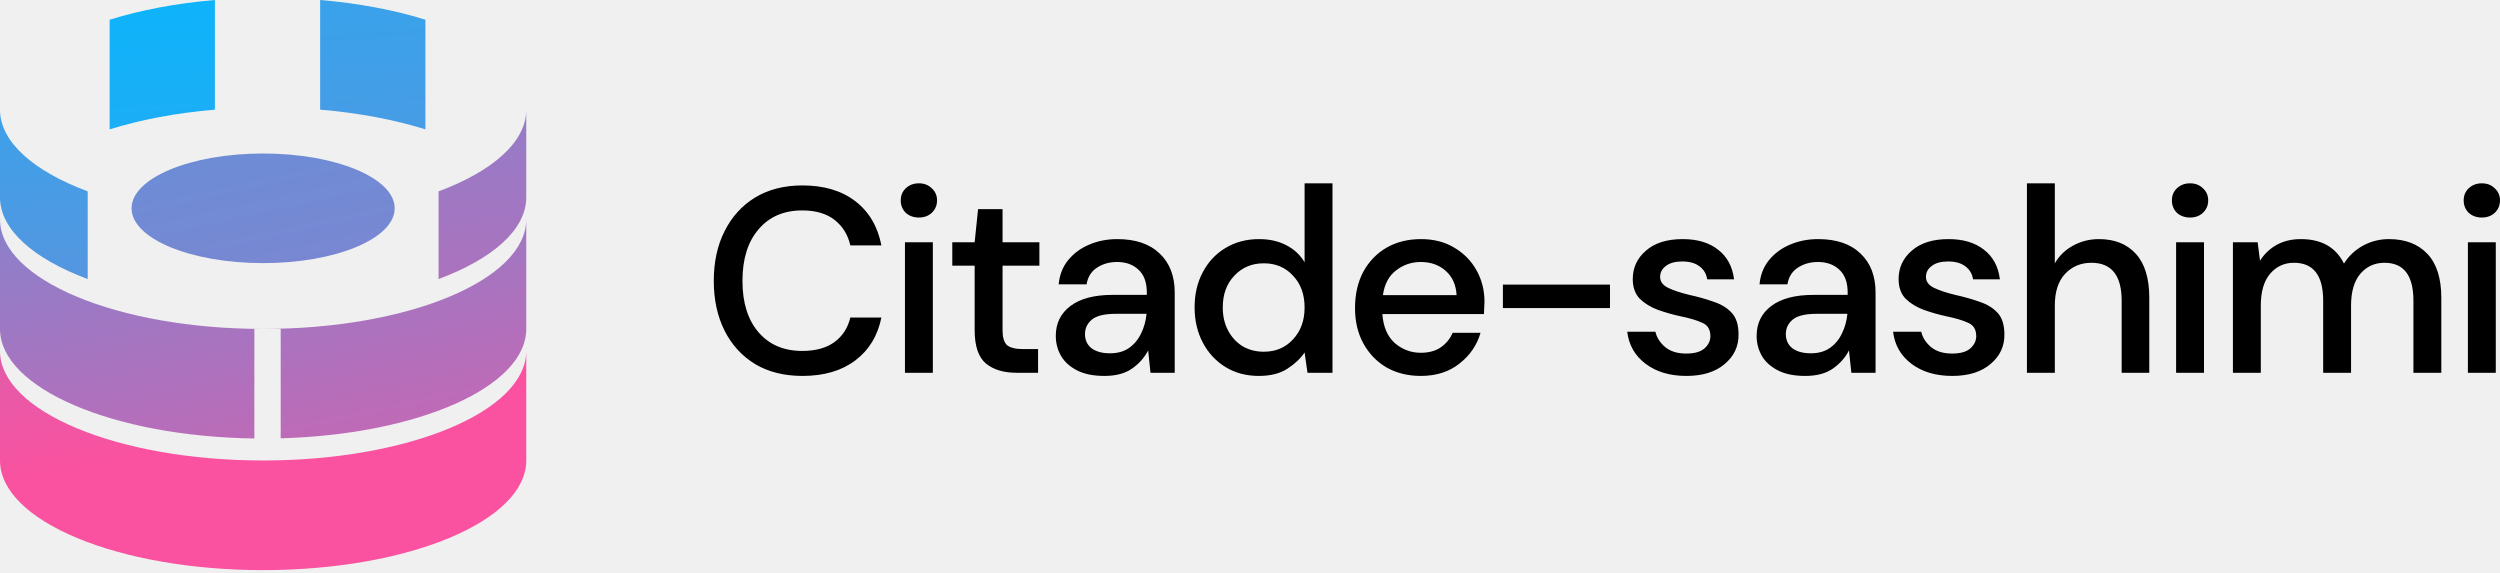
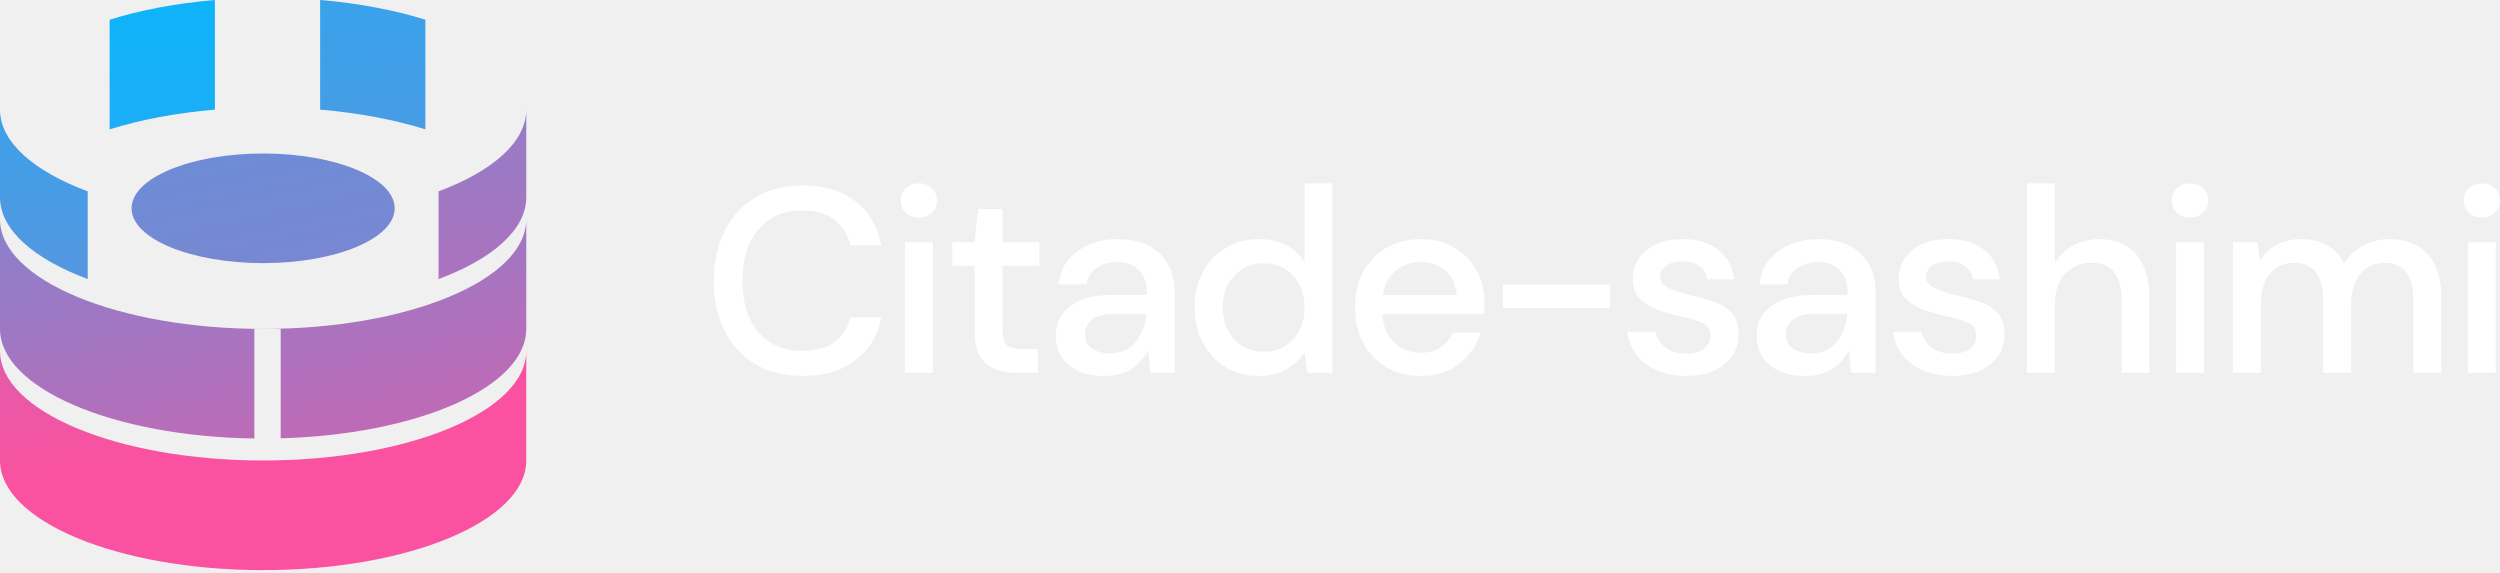
<svg xmlns="http://www.w3.org/2000/svg" viewBox="0 0 1000 229" fill="none">
  <path d="M157.878 83.325C157.878 95.435 134.317 105.252 105.252 105.252C76.188 105.252 52.626 95.435 52.626 83.325C52.626 71.214 76.188 61.397 105.252 61.397C134.317 61.397 157.878 71.214 157.878 83.325Z" fill="url(#paint0_linear_10_2)" />
  <path d="M105.252 184.191C163.381 184.191 210.504 164.556 210.504 140.336V184.191C210.504 208.411 163.381 228.046 105.252 228.046C47.123 228.046 0 208.411 0 184.191V140.336C0 164.556 47.123 184.191 105.252 184.191Z" fill="url(#paint1_linear_10_2)" />
  <path d="M175.42 111.627C196.953 103.597 210.503 91.927 210.503 78.939V43.855C210.503 56.843 196.953 68.513 175.42 76.543V111.627Z" fill="url(#paint2_linear_10_2)" />
  <path d="M35.084 76.543C13.551 68.513 0 56.843 0 43.855V78.939C0 91.927 13.551 103.597 35.084 111.627V76.543Z" fill="url(#paint3_linear_10_2)" />
  <path d="M170.158 7.89C157.919 4.06 143.611 1.316 128.058 0V43.855C143.611 45.171 157.919 47.915 170.158 51.745V7.89Z" fill="url(#paint4_linear_10_2)" />
  <path d="M43.855 7.89C56.094 4.06 70.402 1.316 85.956 0V43.855C70.402 45.171 56.094 47.915 43.855 51.745V7.89Z" fill="url(#paint5_linear_10_2)" />
  <path d="M210.504 87.71C210.504 111.93 163.381 131.565 105.252 131.565C47.123 131.565 0 111.93 0 87.71V131.565C0 155.296 45.238 174.625 101.744 175.396V131.565H105.252H112.269V175.325C167.126 173.819 210.504 154.803 210.504 131.565V87.71Z" fill="url(#paint6_linear_10_2)" />
-   <path d="M320.982 150.371C313.684 150.371 307.369 148.792 302.036 145.635C296.774 142.407 292.704 137.951 289.827 132.268C286.95 126.514 285.512 119.883 285.512 112.375C285.512 104.797 286.95 98.166 289.827 92.482C292.704 86.729 296.774 82.238 302.036 79.01C307.369 75.782 313.684 74.169 320.982 74.169C329.612 74.169 336.664 76.274 342.137 80.484C347.61 84.694 351.084 90.588 352.557 98.166H340.137C339.155 93.886 337.05 90.483 333.822 87.957C330.595 85.43 326.279 84.168 320.876 84.168C313.509 84.168 307.685 86.694 303.405 91.746C299.124 96.728 296.984 103.604 296.984 112.375C296.984 121.076 299.124 127.917 303.405 132.899C307.685 137.881 313.509 140.372 320.876 140.372C326.279 140.372 330.595 139.179 333.822 136.794C337.05 134.408 339.155 131.145 340.137 127.005H352.557C351.084 134.303 347.61 140.021 342.137 144.161C336.664 148.301 329.612 150.371 320.982 150.371ZM367.557 87.009C365.452 87.009 363.698 86.378 362.295 85.115C360.962 83.782 360.295 82.133 360.295 80.168C360.295 78.203 360.962 76.589 362.295 75.326C363.698 73.993 365.452 73.327 367.557 73.327C369.662 73.327 371.382 73.993 372.715 75.326C374.118 76.589 374.82 78.203 374.82 80.168C374.82 82.133 374.118 83.782 372.715 85.115C371.382 86.378 369.662 87.009 367.557 87.009ZM361.979 149.108V96.903H373.136V149.108H361.979ZM406.598 149.108C401.476 149.108 397.406 147.88 394.389 145.424C391.372 142.898 389.863 138.442 389.863 132.057V106.27H380.917V96.903H389.863L391.231 83.641H401.02V96.903H415.755V106.27H401.02V132.057C401.02 134.934 401.616 136.934 402.809 138.057C404.072 139.109 406.212 139.635 409.229 139.635H415.229V149.108H406.598ZM441.784 150.371C437.363 150.371 433.714 149.634 430.838 148.161C427.961 146.687 425.821 144.758 424.417 142.372C423.014 139.916 422.312 137.25 422.312 134.373C422.312 129.321 424.277 125.321 428.206 122.374C432.136 119.427 437.749 117.953 445.047 117.953H458.729V117.006C458.729 112.936 457.607 109.884 455.361 107.849C453.186 105.814 450.344 104.797 446.836 104.797C443.749 104.797 441.047 105.569 438.732 107.112C436.486 108.586 435.118 110.796 434.627 113.743H423.47C423.821 109.954 425.084 106.727 427.259 104.06C429.504 101.324 432.311 99.254 435.679 97.85C439.117 96.377 442.871 95.64 446.941 95.64C454.239 95.64 459.887 97.57 463.887 101.429C467.886 105.218 469.886 110.41 469.886 117.006V149.108H460.203L459.256 140.162C457.782 143.038 455.642 145.459 452.835 147.424C450.029 149.389 446.345 150.371 441.784 150.371ZM443.994 141.319C447.011 141.319 449.537 140.618 451.572 139.214C453.677 137.741 455.291 135.811 456.414 133.425C457.607 131.04 458.343 128.408 458.624 125.532H446.204C441.784 125.532 438.626 126.303 436.732 127.847C434.907 129.391 433.995 131.32 433.995 133.636C433.995 136.022 434.872 137.916 436.626 139.32C438.451 140.653 440.907 141.319 443.994 141.319ZM503.524 150.371C498.472 150.371 494.016 149.178 490.157 146.792C486.298 144.407 483.28 141.144 481.105 137.004C478.93 132.864 477.842 128.163 477.842 122.9C477.842 117.638 478.93 112.971 481.105 108.902C483.28 104.762 486.298 101.534 490.157 99.219C494.086 96.833 498.577 95.64 503.629 95.64C507.769 95.64 511.383 96.447 514.47 98.061C517.628 99.675 520.083 101.955 521.838 104.902V73.327H532.994V149.108H522.995L521.838 141.004C520.154 143.46 517.838 145.635 514.891 147.529C511.944 149.424 508.155 150.371 503.524 150.371ZM505.524 140.688C510.295 140.688 514.189 139.039 517.207 135.741C520.294 132.443 521.838 128.198 521.838 123.006C521.838 117.743 520.294 113.498 517.207 110.27C514.189 106.972 510.295 105.323 505.524 105.323C500.752 105.323 496.823 106.972 493.735 110.27C490.648 113.498 489.104 117.743 489.104 123.006C489.104 126.444 489.806 129.496 491.209 132.162C492.613 134.829 494.542 136.934 496.998 138.478C499.524 139.951 502.366 140.688 505.524 140.688ZM568.322 150.371C563.2 150.371 558.639 149.248 554.639 147.003C550.71 144.687 547.623 141.495 545.377 137.425C543.132 133.355 542.009 128.619 542.009 123.216C542.009 117.743 543.097 112.936 545.272 108.796C547.517 104.657 550.605 101.429 554.534 99.113C558.534 96.798 563.165 95.64 568.427 95.64C573.55 95.64 578.005 96.798 581.794 99.113C585.584 101.359 588.531 104.376 590.636 108.165C592.741 111.954 593.793 116.129 593.793 120.69C593.793 121.392 593.758 122.164 593.688 123.006C593.688 123.777 593.653 124.654 593.583 125.637H552.955C553.306 130.689 554.955 134.548 557.902 137.215C560.92 139.811 564.393 141.109 568.322 141.109C571.48 141.109 574.111 140.407 576.216 139.004C578.391 137.53 580.005 135.566 581.058 133.11H592.214C590.811 138.021 588.004 142.126 583.794 145.424C579.654 148.722 574.497 150.371 568.322 150.371ZM568.322 104.797C564.603 104.797 561.305 105.92 558.429 108.165C555.552 110.34 553.797 113.638 553.166 118.059H582.637C582.426 113.989 580.988 110.761 578.321 108.375C575.655 105.99 572.322 104.797 568.322 104.797ZM601.159 123.216V113.849H643.997V123.216H601.159ZM674.576 150.371C667.98 150.371 662.542 148.757 658.262 145.529C653.982 142.302 651.526 138.021 650.894 132.689H662.156C662.718 135.074 664.051 137.144 666.156 138.899C668.261 140.583 671.032 141.425 674.471 141.425C677.839 141.425 680.295 140.723 681.838 139.32C683.382 137.916 684.154 136.302 684.154 134.478C684.154 131.812 683.066 130.022 680.891 129.11C678.786 128.128 675.839 127.251 672.05 126.479C669.103 125.847 666.156 125.005 663.209 123.953C660.332 122.9 657.911 121.427 655.946 119.532C654.052 117.568 653.104 114.936 653.104 111.638C653.104 107.077 654.859 103.288 658.367 100.271C661.875 97.184 666.787 95.64 673.102 95.64C678.926 95.64 683.628 97.043 687.206 99.85C690.855 102.657 692.995 106.621 693.627 111.744H682.891C682.54 109.498 681.487 107.744 679.733 106.481C678.049 105.218 675.769 104.586 672.892 104.586C670.085 104.586 667.91 105.183 666.366 106.376C664.823 107.498 664.051 108.972 664.051 110.796C664.051 112.621 665.103 114.059 667.208 115.112C669.384 116.164 672.225 117.111 675.734 117.953C679.242 118.725 682.47 119.637 685.417 120.69C688.434 121.672 690.855 123.146 692.679 125.111C694.504 127.075 695.416 129.952 695.416 133.741C695.486 138.513 693.627 142.477 689.838 145.635C686.119 148.792 681.031 150.371 674.576 150.371ZM722.12 150.371C717.699 150.371 714.051 149.634 711.174 148.161C708.297 146.687 706.157 144.758 704.753 142.372C703.35 139.916 702.648 137.25 702.648 134.373C702.648 129.321 704.613 125.321 708.543 122.374C712.472 119.427 718.085 117.953 725.383 117.953H739.066V117.006C739.066 112.936 737.943 109.884 735.698 107.849C733.522 105.814 730.681 104.797 727.172 104.797C724.085 104.797 721.383 105.569 719.068 107.112C716.822 108.586 715.454 110.796 714.963 113.743H703.806C704.157 109.954 705.42 106.727 707.595 104.06C709.841 101.324 712.647 99.254 716.015 97.85C719.454 96.377 723.208 95.64 727.277 95.64C734.575 95.64 740.223 97.57 744.223 101.429C748.223 105.218 750.222 110.41 750.222 117.006V149.108H740.539L739.592 140.162C738.118 143.038 735.978 145.459 733.172 147.424C730.365 149.389 726.681 150.371 722.12 150.371ZM724.33 141.319C727.348 141.319 729.874 140.618 731.909 139.214C734.014 137.741 735.627 135.811 736.75 133.425C737.943 131.04 738.68 128.408 738.96 125.532H726.541C722.12 125.532 718.962 126.303 717.068 127.847C715.244 129.391 714.331 131.32 714.331 133.636C714.331 136.022 715.209 137.916 716.963 139.32C718.787 140.653 721.243 141.319 724.33 141.319ZM780.913 150.371C774.317 150.371 768.879 148.757 764.599 145.529C760.319 142.302 757.863 138.021 757.231 132.689H768.493C769.055 135.074 770.388 137.144 772.493 138.899C774.598 140.583 777.37 141.425 780.808 141.425C784.176 141.425 786.632 140.723 788.175 139.32C789.722 137.916 790.494 136.302 790.494 134.478C790.494 131.812 789.406 130.022 787.228 129.11C785.123 128.128 782.176 127.251 778.387 126.479C775.44 125.847 772.493 125.005 769.546 123.953C766.669 122.9 764.248 121.427 762.283 119.532C760.389 117.568 759.442 114.936 759.442 111.638C759.442 107.077 761.196 103.288 764.704 100.271C768.213 97.184 773.124 95.64 779.439 95.64C785.263 95.64 789.967 97.043 793.546 99.85C797.195 102.657 799.335 106.621 799.966 111.744H789.228C788.877 109.498 787.825 107.744 786.07 106.481C784.386 105.218 782.106 104.586 779.229 104.586C776.422 104.586 774.247 105.183 772.703 106.376C771.16 107.498 770.388 108.972 770.388 110.796C770.388 112.621 771.44 114.059 773.545 115.112C775.721 116.164 778.562 117.111 782.071 117.953C785.579 118.725 788.807 119.637 791.757 120.69C794.774 121.672 797.195 123.146 799.019 125.111C800.843 127.075 801.756 129.952 801.756 133.741C801.826 138.513 799.966 142.477 796.177 145.635C792.458 148.792 787.368 150.371 780.913 150.371ZM810.772 149.108V73.327H821.929V105.323C823.683 102.306 826.104 99.955 829.191 98.271C832.349 96.517 835.822 95.64 839.611 95.64C845.856 95.64 850.768 97.605 854.346 101.534C857.925 105.464 859.714 111.323 859.714 119.111V149.108H848.663V120.269C848.663 110.165 844.628 105.113 836.559 105.113C832.349 105.113 828.84 106.586 826.034 109.533C823.297 112.48 821.929 116.69 821.929 122.164V149.108H810.772ZM876.02 87.009C873.915 87.009 872.16 86.378 870.757 85.115C869.424 83.782 868.757 82.133 868.757 80.168C868.757 78.203 869.424 76.589 870.757 75.326C872.16 73.993 873.915 73.327 876.02 73.327C878.125 73.327 879.844 73.993 881.177 75.326C882.58 76.589 883.282 78.203 883.282 80.168C883.282 82.133 882.58 83.782 881.177 85.115C879.844 86.378 878.125 87.009 876.02 87.009ZM870.441 149.108V96.903H881.598V149.108H870.441ZM893.167 149.108V96.903H903.061L904.008 104.271C905.692 101.604 907.902 99.499 910.639 97.956C913.446 96.412 916.673 95.64 920.322 95.64C928.602 95.64 934.356 98.903 937.583 105.428C939.478 102.411 942.004 100.025 945.161 98.271C948.389 96.517 951.862 95.64 955.581 95.64C962.107 95.64 967.229 97.605 970.948 101.534C974.667 105.464 976.527 111.323 976.527 119.111V149.108H965.37V120.269C965.37 110.165 961.511 105.113 953.792 105.113C949.863 105.113 946.635 106.586 944.109 109.533C941.653 112.48 940.425 116.69 940.425 122.164V149.108H929.268V120.269C929.268 110.165 925.374 105.113 917.585 105.113C913.726 105.113 910.533 106.586 908.007 109.533C905.552 112.48 904.324 116.69 904.324 122.164V149.108H893.167ZM992.735 87.009C990.63 87.009 988.876 86.378 987.473 85.115C986.14 83.782 985.473 82.133 985.473 80.168C985.473 78.203 986.14 76.589 987.473 75.326C988.876 73.993 990.63 73.327 992.735 73.327C994.84 73.327 996.56 73.993 997.893 75.326C999.296 76.589 999.998 78.203 999.998 80.168C999.998 82.133 999.296 83.782 997.893 85.115C996.56 86.378 994.84 87.009 992.735 87.009ZM987.157 149.108V96.903H998.314V149.108H987.157Z" fill="black" class="logotype" />
+   <path d="M320.982 150.371C313.684 150.371 307.369 148.792 302.036 145.635C296.774 142.407 292.704 137.951 289.827 132.268C286.95 126.514 285.512 119.883 285.512 112.375C285.512 104.797 286.95 98.166 289.827 92.482C292.704 86.729 296.774 82.238 302.036 79.01C307.369 75.782 313.684 74.169 320.982 74.169C329.612 74.169 336.664 76.274 342.137 80.484C347.61 84.694 351.084 90.588 352.557 98.166H340.137C339.155 93.886 337.05 90.483 333.822 87.957C330.595 85.43 326.279 84.168 320.876 84.168C313.509 84.168 307.685 86.694 303.405 91.746C299.124 96.728 296.984 103.604 296.984 112.375C296.984 121.076 299.124 127.917 303.405 132.899C307.685 137.881 313.509 140.372 320.876 140.372C326.279 140.372 330.595 139.179 333.822 136.794C337.05 134.408 339.155 131.145 340.137 127.005H352.557C351.084 134.303 347.61 140.021 342.137 144.161C336.664 148.301 329.612 150.371 320.982 150.371ZM367.557 87.009C365.452 87.009 363.698 86.378 362.295 85.115C360.962 83.782 360.295 82.133 360.295 80.168C360.295 78.203 360.962 76.589 362.295 75.326C363.698 73.993 365.452 73.327 367.557 73.327C369.662 73.327 371.382 73.993 372.715 75.326C374.118 76.589 374.82 78.203 374.82 80.168C374.82 82.133 374.118 83.782 372.715 85.115C371.382 86.378 369.662 87.009 367.557 87.009ZM361.979 149.108V96.903H373.136V149.108H361.979ZM406.598 149.108C401.476 149.108 397.406 147.88 394.389 145.424C391.372 142.898 389.863 138.442 389.863 132.057V106.27H380.917V96.903H389.863L391.231 83.641H401.02V96.903H415.755V106.27H401.02V132.057C401.02 134.934 401.616 136.934 402.809 138.057C404.072 139.109 406.212 139.635 409.229 139.635H415.229V149.108H406.598ZM441.784 150.371C437.363 150.371 433.714 149.634 430.838 148.161C427.961 146.687 425.821 144.758 424.417 142.372C423.014 139.916 422.312 137.25 422.312 134.373C422.312 129.321 424.277 125.321 428.206 122.374C432.136 119.427 437.749 117.953 445.047 117.953H458.729V117.006C458.729 112.936 457.607 109.884 455.361 107.849C453.186 105.814 450.344 104.797 446.836 104.797C443.749 104.797 441.047 105.569 438.732 107.112C436.486 108.586 435.118 110.796 434.627 113.743H423.47C423.821 109.954 425.084 106.727 427.259 104.06C429.504 101.324 432.311 99.254 435.679 97.85C439.117 96.377 442.871 95.64 446.941 95.64C454.239 95.64 459.887 97.57 463.887 101.429C467.886 105.218 469.886 110.41 469.886 117.006V149.108H460.203L459.256 140.162C457.782 143.038 455.642 145.459 452.835 147.424C450.029 149.389 446.345 150.371 441.784 150.371ZM443.994 141.319C447.011 141.319 449.537 140.618 451.572 139.214C453.677 137.741 455.291 135.811 456.414 133.425C457.607 131.04 458.343 128.408 458.624 125.532H446.204C441.784 125.532 438.626 126.303 436.732 127.847C434.907 129.391 433.995 131.32 433.995 133.636C433.995 136.022 434.872 137.916 436.626 139.32C438.451 140.653 440.907 141.319 443.994 141.319ZM503.524 150.371C498.472 150.371 494.016 149.178 490.157 146.792C486.298 144.407 483.28 141.144 481.105 137.004C478.93 132.864 477.842 128.163 477.842 122.9C477.842 117.638 478.93 112.971 481.105 108.902C483.28 104.762 486.298 101.534 490.157 99.219C494.086 96.833 498.577 95.64 503.629 95.64C507.769 95.64 511.383 96.447 514.47 98.061C517.628 99.675 520.083 101.955 521.838 104.902V73.327H532.994V149.108H522.995L521.838 141.004C520.154 143.46 517.838 145.635 514.891 147.529C511.944 149.424 508.155 150.371 503.524 150.371ZM505.524 140.688C510.295 140.688 514.189 139.039 517.207 135.741C520.294 132.443 521.838 128.198 521.838 123.006C521.838 117.743 520.294 113.498 517.207 110.27C514.189 106.972 510.295 105.323 505.524 105.323C500.752 105.323 496.823 106.972 493.735 110.27C490.648 113.498 489.104 117.743 489.104 123.006C489.104 126.444 489.806 129.496 491.209 132.162C492.613 134.829 494.542 136.934 496.998 138.478C499.524 139.951 502.366 140.688 505.524 140.688ZM568.322 150.371C563.2 150.371 558.639 149.248 554.639 147.003C550.71 144.687 547.623 141.495 545.377 137.425C543.132 133.355 542.009 128.619 542.009 123.216C542.009 117.743 543.097 112.936 545.272 108.796C547.517 104.657 550.605 101.429 554.534 99.113C558.534 96.798 563.165 95.64 568.427 95.64C573.55 95.64 578.005 96.798 581.794 99.113C585.584 101.359 588.531 104.376 590.636 108.165C592.741 111.954 593.793 116.129 593.793 120.69C593.793 121.392 593.758 122.164 593.688 123.006C593.688 123.777 593.653 124.654 593.583 125.637H552.955C553.306 130.689 554.955 134.548 557.902 137.215C560.92 139.811 564.393 141.109 568.322 141.109C571.48 141.109 574.111 140.407 576.216 139.004C578.391 137.53 580.005 135.566 581.058 133.11H592.214C590.811 138.021 588.004 142.126 583.794 145.424C579.654 148.722 574.497 150.371 568.322 150.371ZM568.322 104.797C564.603 104.797 561.305 105.92 558.429 108.165C555.552 110.34 553.797 113.638 553.166 118.059H582.637C582.426 113.989 580.988 110.761 578.321 108.375C575.655 105.99 572.322 104.797 568.322 104.797ZM601.159 123.216V113.849H643.997V123.216H601.159ZM674.576 150.371C667.98 150.371 662.542 148.757 658.262 145.529C653.982 142.302 651.526 138.021 650.894 132.689H662.156C662.718 135.074 664.051 137.144 666.156 138.899C668.261 140.583 671.032 141.425 674.471 141.425C677.839 141.425 680.295 140.723 681.838 139.32C683.382 137.916 684.154 136.302 684.154 134.478C684.154 131.812 683.066 130.022 680.891 129.11C678.786 128.128 675.839 127.251 672.05 126.479C669.103 125.847 666.156 125.005 663.209 123.953C660.332 122.9 657.911 121.427 655.946 119.532C654.052 117.568 653.104 114.936 653.104 111.638C653.104 107.077 654.859 103.288 658.367 100.271C661.875 97.184 666.787 95.64 673.102 95.64C678.926 95.64 683.628 97.043 687.206 99.85C690.855 102.657 692.995 106.621 693.627 111.744H682.891C682.54 109.498 681.487 107.744 679.733 106.481C678.049 105.218 675.769 104.586 672.892 104.586C670.085 104.586 667.91 105.183 666.366 106.376C664.823 107.498 664.051 108.972 664.051 110.796C664.051 112.621 665.103 114.059 667.208 115.112C669.384 116.164 672.225 117.111 675.734 117.953C679.242 118.725 682.47 119.637 685.417 120.69C688.434 121.672 690.855 123.146 692.679 125.111C694.504 127.075 695.416 129.952 695.416 133.741C695.486 138.513 693.627 142.477 689.838 145.635C686.119 148.792 681.031 150.371 674.576 150.371ZM722.12 150.371C717.699 150.371 714.051 149.634 711.174 148.161C708.297 146.687 706.157 144.758 704.753 142.372C703.35 139.916 702.648 137.25 702.648 134.373C702.648 129.321 704.613 125.321 708.543 122.374C712.472 119.427 718.085 117.953 725.383 117.953H739.066V117.006C739.066 112.936 737.943 109.884 735.698 107.849C733.522 105.814 730.681 104.797 727.172 104.797C724.085 104.797 721.383 105.569 719.068 107.112C716.822 108.586 715.454 110.796 714.963 113.743H703.806C704.157 109.954 705.42 106.727 707.595 104.06C709.841 101.324 712.647 99.254 716.015 97.85C719.454 96.377 723.208 95.64 727.277 95.64C734.575 95.64 740.223 97.57 744.223 101.429C748.223 105.218 750.222 110.41 750.222 117.006V149.108H740.539L739.592 140.162C738.118 143.038 735.978 145.459 733.172 147.424C730.365 149.389 726.681 150.371 722.12 150.371ZM724.33 141.319C727.348 141.319 729.874 140.618 731.909 139.214C734.014 137.741 735.627 135.811 736.75 133.425C737.943 131.04 738.68 128.408 738.96 125.532H726.541C722.12 125.532 718.962 126.303 717.068 127.847C715.244 129.391 714.331 131.32 714.331 133.636C714.331 136.022 715.209 137.916 716.963 139.32C718.787 140.653 721.243 141.319 724.33 141.319ZM780.913 150.371C774.317 150.371 768.879 148.757 764.599 145.529C760.319 142.302 757.863 138.021 757.231 132.689H768.493C769.055 135.074 770.388 137.144 772.493 138.899C774.598 140.583 777.37 141.425 780.808 141.425C784.176 141.425 786.632 140.723 788.175 139.32C789.722 137.916 790.494 136.302 790.494 134.478C790.494 131.812 789.406 130.022 787.228 129.11C785.123 128.128 782.176 127.251 778.387 126.479C775.44 125.847 772.493 125.005 769.546 123.953C766.669 122.9 764.248 121.427 762.283 119.532C760.389 117.568 759.442 114.936 759.442 111.638C759.442 107.077 761.196 103.288 764.704 100.271C768.213 97.184 773.124 95.64 779.439 95.64C785.263 95.64 789.967 97.043 793.546 99.85C797.195 102.657 799.335 106.621 799.966 111.744H789.228C788.877 109.498 787.825 107.744 786.07 106.481C784.386 105.218 782.106 104.586 779.229 104.586C776.422 104.586 774.247 105.183 772.703 106.376C771.16 107.498 770.388 108.972 770.388 110.796C770.388 112.621 771.44 114.059 773.545 115.112C775.721 116.164 778.562 117.111 782.071 117.953C785.579 118.725 788.807 119.637 791.757 120.69C794.774 121.672 797.195 123.146 799.019 125.111C800.843 127.075 801.756 129.952 801.756 133.741C801.826 138.513 799.966 142.477 796.177 145.635C792.458 148.792 787.368 150.371 780.913 150.371ZM810.772 149.108V73.327H821.929V105.323C823.683 102.306 826.104 99.955 829.191 98.271C832.349 96.517 835.822 95.64 839.611 95.64C845.856 95.64 850.768 97.605 854.346 101.534C857.925 105.464 859.714 111.323 859.714 119.111V149.108H848.663V120.269C848.663 110.165 844.628 105.113 836.559 105.113C832.349 105.113 828.84 106.586 826.034 109.533C823.297 112.48 821.929 116.69 821.929 122.164V149.108H810.772ZM876.02 87.009C873.915 87.009 872.16 86.378 870.757 85.115C869.424 83.782 868.757 82.133 868.757 80.168C868.757 78.203 869.424 76.589 870.757 75.326C872.16 73.993 873.915 73.327 876.02 73.327C878.125 73.327 879.844 73.993 881.177 75.326C882.58 76.589 883.282 78.203 883.282 80.168C883.282 82.133 882.58 83.782 881.177 85.115C879.844 86.378 878.125 87.009 876.02 87.009ZM870.441 149.108V96.903H881.598V149.108H870.441ZM893.167 149.108V96.903H903.061L904.008 104.271C905.692 101.604 907.902 99.499 910.639 97.956C913.446 96.412 916.673 95.64 920.322 95.64C928.602 95.64 934.356 98.903 937.583 105.428C939.478 102.411 942.004 100.025 945.161 98.271C948.389 96.517 951.862 95.64 955.581 95.64C962.107 95.64 967.229 97.605 970.948 101.534C974.667 105.464 976.527 111.323 976.527 119.111V149.108H965.37V120.269C965.37 110.165 961.511 105.113 953.792 105.113C949.863 105.113 946.635 106.586 944.109 109.533C941.653 112.48 940.425 116.69 940.425 122.164V149.108H929.268V120.269C929.268 110.165 925.374 105.113 917.585 105.113C913.726 105.113 910.533 106.586 908.007 109.533C905.552 112.48 904.324 116.69 904.324 122.164V149.108H893.167ZM992.735 87.009C990.63 87.009 988.876 86.378 987.473 85.115C986.14 83.782 985.473 82.133 985.473 80.168C985.473 78.203 986.14 76.589 987.473 75.326C988.876 73.993 990.63 73.327 992.735 73.327C994.84 73.327 996.56 73.993 997.893 75.326C999.296 76.589 999.998 78.203 999.998 80.168C999.998 82.133 999.296 83.782 997.893 85.115C996.56 86.378 994.84 87.009 992.735 87.009ZM987.157 149.108V96.903H998.314V149.108H987.157Z" fill="white" class="logotype" />
  <defs>
    <linearGradient id="paint0_linear_10_2" x1="230.166" y1="-430.334" x2="454.744" y2="590.245" gradientUnits="userSpaceOnUse">
      <stop stop-color="#03B8FF" />
      <stop offset="1" stop-color="#FA52A0" />
    </linearGradient>
    <linearGradient id="paint1_linear_10_2" x1="365.083" y1="-420.408" x2="477.371" y2="89.881" gradientUnits="userSpaceOnUse">
      <stop stop-color="#03B8FF" />
      <stop offset="1" stop-color="#FA52A0" />
    </linearGradient>
    <linearGradient id="paint2_linear_10_2" x1="-2809.56" y1="-219.441" x2="-2776.77" y2="471.396" gradientUnits="userSpaceOnUse">
      <stop stop-color="#03B8FF" />
      <stop offset="1" stop-color="#FA52A0" />
    </linearGradient>
    <linearGradient id="paint3_linear_10_2" x1="2190.5" y1="-219.441" x2="2223.29" y2="471.396" gradientUnits="userSpaceOnUse">
      <stop stop-color="#03B8FF" />
      <stop offset="1" stop-color="#FA52A0" />
    </linearGradient>
    <linearGradient id="paint4_linear_10_2" x1="-1216.25" y1="-94.133" x2="-1148.97" y2="807.687" gradientUnits="userSpaceOnUse">
      <stop stop-color="#03B8FF" />
      <stop offset="1" stop-color="#FA52A0" />
    </linearGradient>
    <linearGradient id="paint5_linear_10_2" x1="783.748" y1="-94.133" x2="851.022" y2="807.687" gradientUnits="userSpaceOnUse">
      <stop stop-color="#03B8FF" />
      <stop offset="1" stop-color="#FA52A0" />
    </linearGradient>
    <linearGradient id="paint6_linear_10_2" x1="365.083" y1="-283.657" x2="477.429" y2="226.757" gradientUnits="userSpaceOnUse">
      <stop stop-color="#03B8FF" />
      <stop offset="1" stop-color="#FA52A0" />
    </linearGradient>
  </defs>
</svg>
